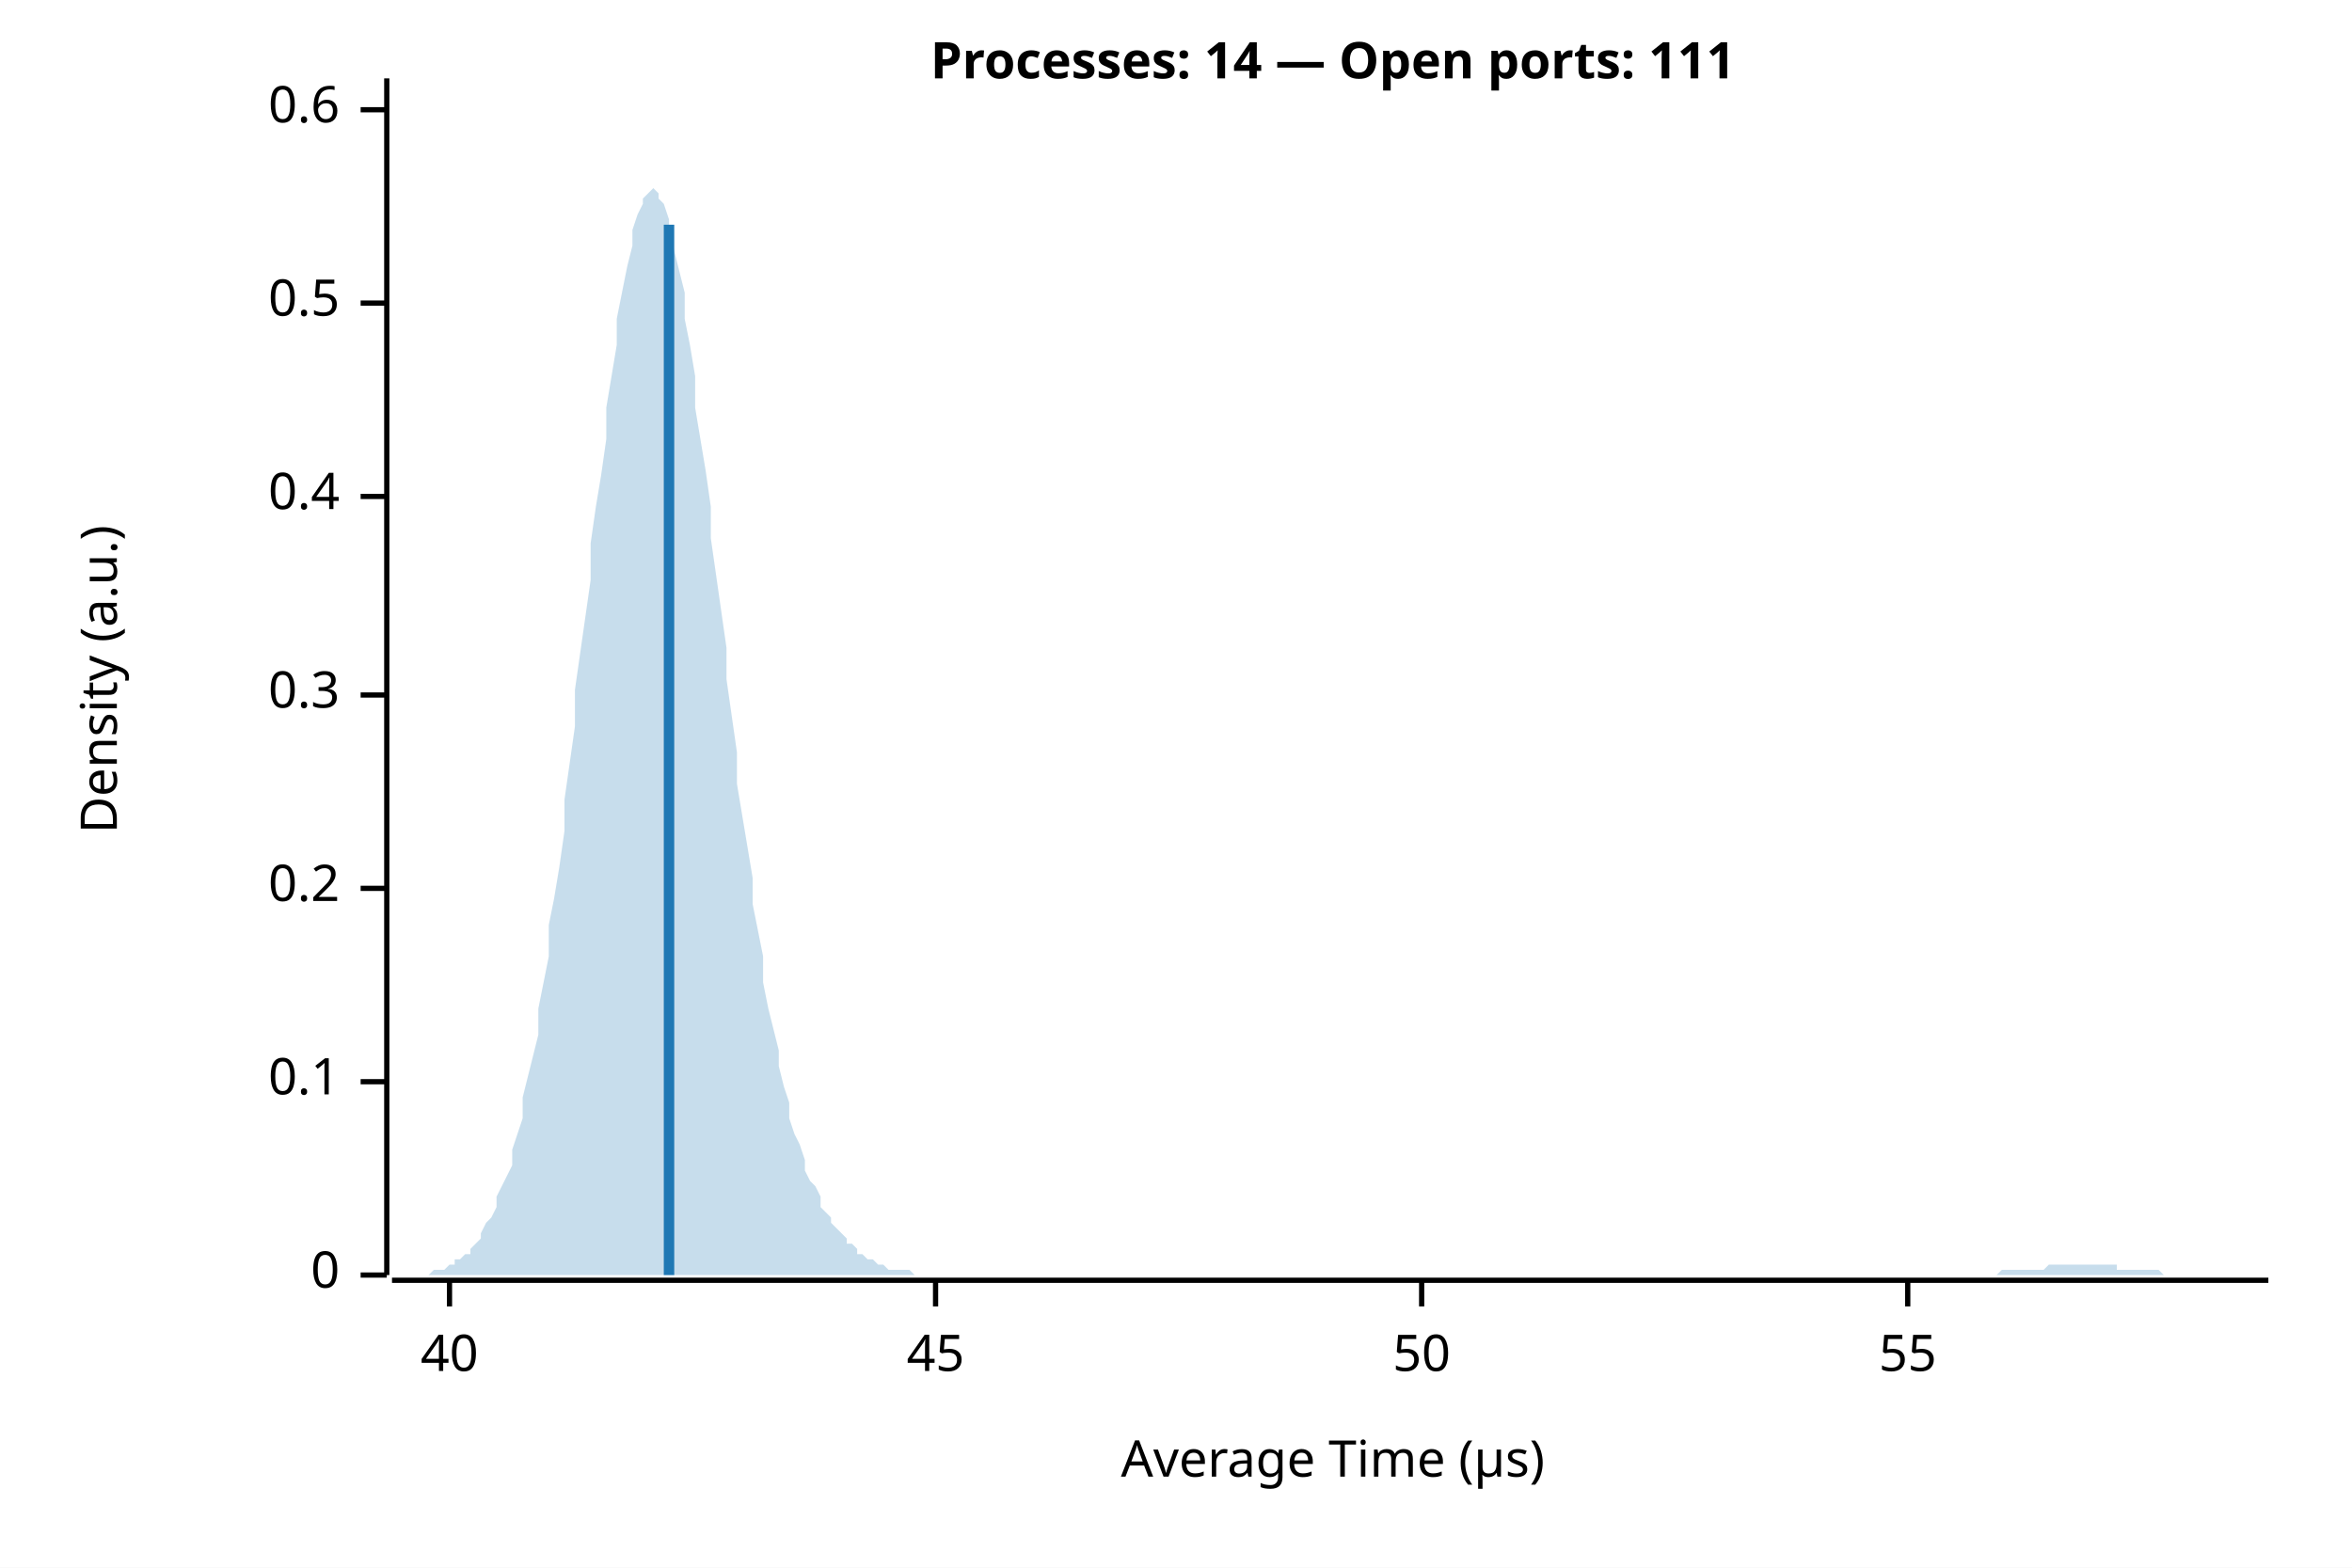
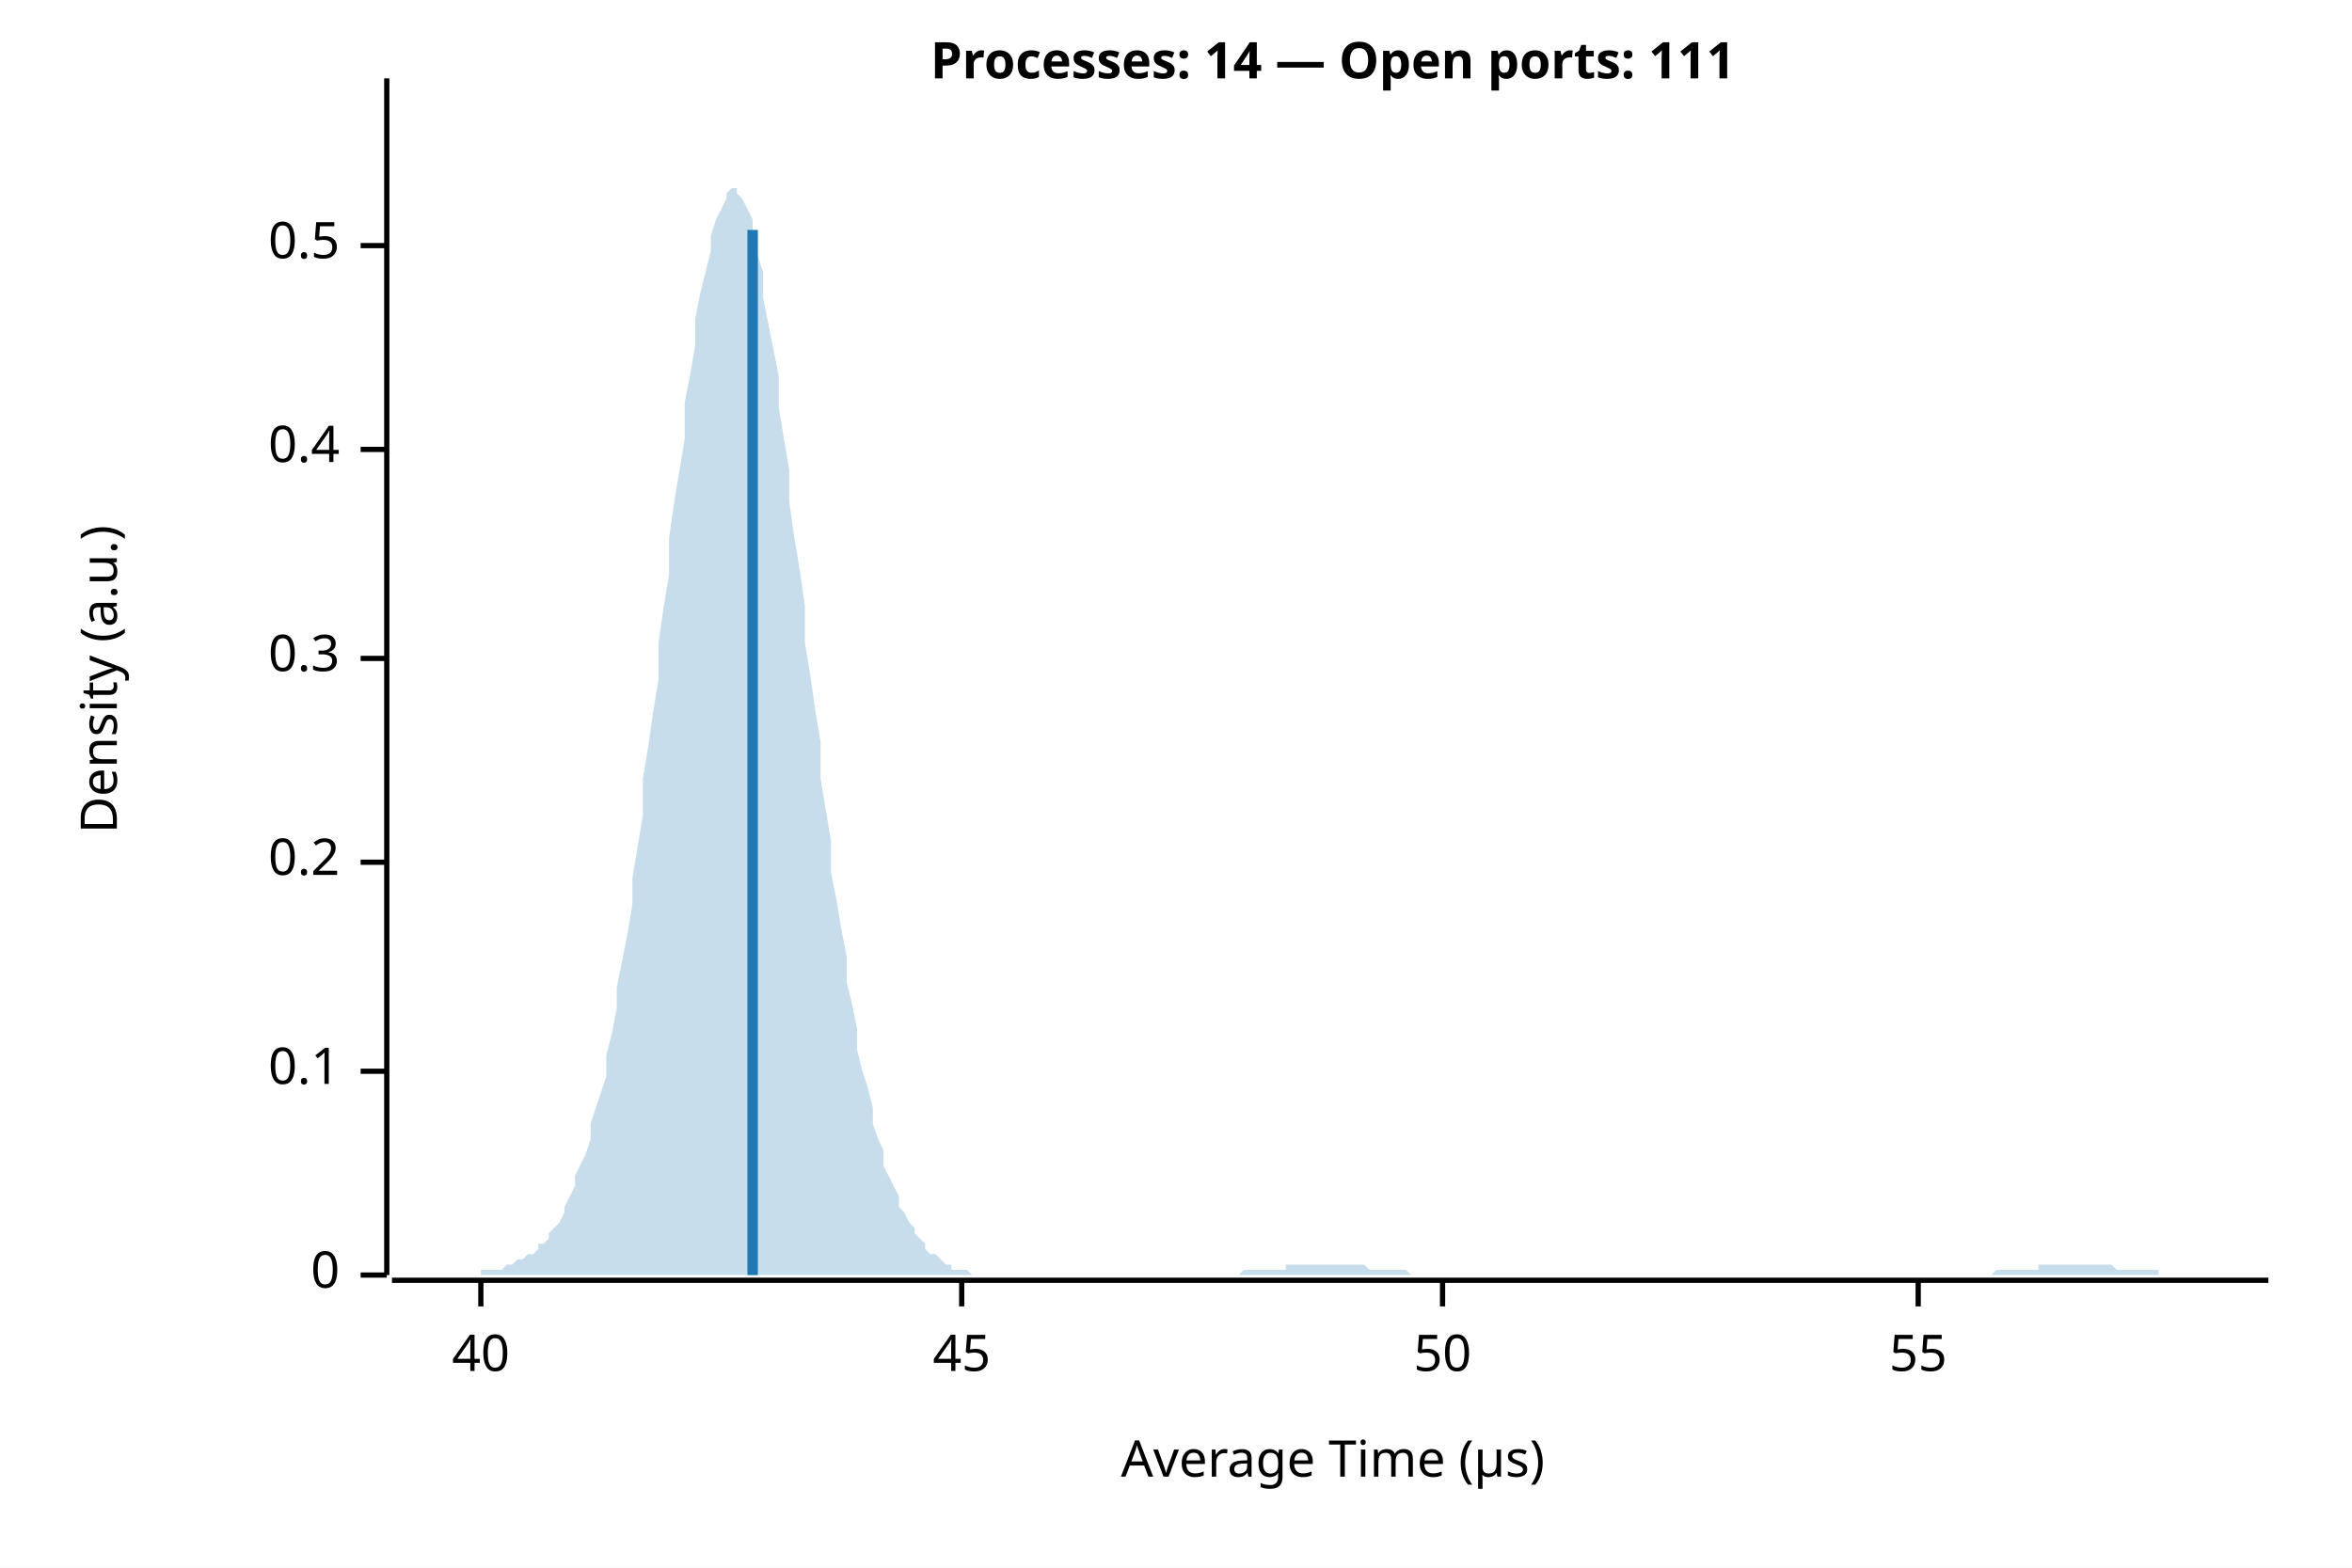
<svg xmlns="http://www.w3.org/2000/svg" width="450" height="300" viewBox="0 0 450 300">
  <rect width="100%" height="100%" fill="white" />
  <text x="255" y="15" font-weight="bold" text-anchor="middle" font-family="sans-serif" font-size="9.677" opacity="1" fill="#000000">Processes: 14 — Open ports: 111</text>
  <text x="15" y="130" dy="0.76em" text-anchor="middle" font-family="sans-serif" font-size="9.677" opacity="1" fill="#000000" transform="rotate(270, 15, 130)">
Density (a.u.)
</text>
  <text x="255" y="285" dy="-0.5ex" text-anchor="middle" font-family="sans-serif" font-size="9.677" opacity="1" fill="#000000">
Average Time (µs)
</text>
  <polyline fill="none" opacity="1" stroke="#000000" stroke-width="1" points="74,15 74,244 " />
  <text x="65" y="244" dy="0.5ex" text-anchor="end" font-family="sans-serif" font-size="9.677" opacity="1" fill="#000000">
0
</text>
  <polyline fill="none" opacity="1" stroke="#000000" stroke-width="1" points="69,244 74,244 " />
-   <text x="65" y="207" dy="0.5ex" text-anchor="end" font-family="sans-serif" font-size="9.677" opacity="1" fill="#000000">
+   <text x="65" y="205" dy="0.5ex" text-anchor="end" font-family="sans-serif" font-size="9.677" opacity="1" fill="#000000">
0.1
</text>
-   <polyline fill="none" opacity="1" stroke="#000000" stroke-width="1" points="69,207 74,207 " />
-   <text x="65" y="170" dy="0.5ex" text-anchor="end" font-family="sans-serif" font-size="9.677" opacity="1" fill="#000000">
+   <polyline fill="none" opacity="1" stroke="#000000" stroke-width="1" points="69,205 74,205 " />
+   <text x="65" y="165" dy="0.5ex" text-anchor="end" font-family="sans-serif" font-size="9.677" opacity="1" fill="#000000">
0.2
</text>
-   <polyline fill="none" opacity="1" stroke="#000000" stroke-width="1" points="69,170 74,170 " />
-   <text x="65" y="133" dy="0.5ex" text-anchor="end" font-family="sans-serif" font-size="9.677" opacity="1" fill="#000000">
+   <polyline fill="none" opacity="1" stroke="#000000" stroke-width="1" points="69,165 74,165 " />
+   <text x="65" y="126" dy="0.5ex" text-anchor="end" font-family="sans-serif" font-size="9.677" opacity="1" fill="#000000">
0.3
</text>
-   <polyline fill="none" opacity="1" stroke="#000000" stroke-width="1" points="69,133 74,133 " />
-   <text x="65" y="95" dy="0.5ex" text-anchor="end" font-family="sans-serif" font-size="9.677" opacity="1" fill="#000000">
+   <polyline fill="none" opacity="1" stroke="#000000" stroke-width="1" points="69,126 74,126 " />
+   <text x="65" y="86" dy="0.5ex" text-anchor="end" font-family="sans-serif" font-size="9.677" opacity="1" fill="#000000">
0.4
</text>
-   <polyline fill="none" opacity="1" stroke="#000000" stroke-width="1" points="69,95 74,95 " />
-   <text x="65" y="58" dy="0.5ex" text-anchor="end" font-family="sans-serif" font-size="9.677" opacity="1" fill="#000000">
+   <polyline fill="none" opacity="1" stroke="#000000" stroke-width="1" points="69,86 74,86 " />
+   <text x="65" y="47" dy="0.5ex" text-anchor="end" font-family="sans-serif" font-size="9.677" opacity="1" fill="#000000">
0.5
</text>
-   <polyline fill="none" opacity="1" stroke="#000000" stroke-width="1" points="69,58 74,58 " />
-   <text x="65" y="21" dy="0.5ex" text-anchor="end" font-family="sans-serif" font-size="9.677" opacity="1" fill="#000000">
- 0.6
- </text>
-   <polyline fill="none" opacity="1" stroke="#000000" stroke-width="1" points="69,21 74,21 " />
+   <polyline fill="none" opacity="1" stroke="#000000" stroke-width="1" points="69,47 74,47 " />
  <polyline fill="none" opacity="1" stroke="#000000" stroke-width="1" points="75,245 434,245 " />
-   <text x="86" y="255" dy="0.76em" text-anchor="middle" font-family="sans-serif" font-size="9.677" opacity="1" fill="#000000">
+   <text x="92" y="255" dy="0.76em" text-anchor="middle" font-family="sans-serif" font-size="9.677" opacity="1" fill="#000000">
40
</text>
-   <polyline fill="none" opacity="1" stroke="#000000" stroke-width="1" points="86,245 86,250 " />
-   <text x="179" y="255" dy="0.76em" text-anchor="middle" font-family="sans-serif" font-size="9.677" opacity="1" fill="#000000">
+   <polyline fill="none" opacity="1" stroke="#000000" stroke-width="1" points="92,245 92,250 " />
+   <text x="184" y="255" dy="0.76em" text-anchor="middle" font-family="sans-serif" font-size="9.677" opacity="1" fill="#000000">
45
</text>
-   <polyline fill="none" opacity="1" stroke="#000000" stroke-width="1" points="179,245 179,250 " />
-   <text x="272" y="255" dy="0.76em" text-anchor="middle" font-family="sans-serif" font-size="9.677" opacity="1" fill="#000000">
+   <polyline fill="none" opacity="1" stroke="#000000" stroke-width="1" points="184,245 184,250 " />
+   <text x="276" y="255" dy="0.76em" text-anchor="middle" font-family="sans-serif" font-size="9.677" opacity="1" fill="#000000">
50
</text>
-   <polyline fill="none" opacity="1" stroke="#000000" stroke-width="1" points="272,245 272,250 " />
-   <text x="365" y="255" dy="0.76em" text-anchor="middle" font-family="sans-serif" font-size="9.677" opacity="1" fill="#000000">
+   <polyline fill="none" opacity="1" stroke="#000000" stroke-width="1" points="276,245 276,250 " />
+   <text x="367" y="255" dy="0.76em" text-anchor="middle" font-family="sans-serif" font-size="9.677" opacity="1" fill="#000000">
55
</text>
-   <polyline fill="none" opacity="1" stroke="#000000" stroke-width="1" points="365,245 365,250 " />
-   <polygon opacity="0.25" fill="#1F78B4" points="75,244 75,244 76,244 77,244 77,244 78,244 79,244 80,244 80,244 81,244 82,244 82,244 83,243 84,243 85,243 85,243 86,242 87,242 87,241 88,241 89,240 90,240 90,239 91,238 92,237 92,236 93,234 94,233 95,231 95,229 96,227 97,225 98,223 98,220 99,217 100,214 100,210 101,206 102,202 103,198 103,193 104,188 105,183 105,177 106,172 107,166 108,159 108,153 109,146 110,139 110,132 111,125 112,118 113,111 113,104 114,97 115,91 116,84 116,78 117,72 118,66 118,61 119,56 120,51 121,47 121,44 122,41 123,39 123,38 124,37 125,36 126,37 126,38 127,39 128,42 128,44 129,48 130,52 131,56 131,61 132,66 133,72 133,78 134,84 135,90 136,97 136,103 137,110 138,117 139,124 139,130 140,137 141,144 141,150 142,156 143,162 144,168 144,173 145,178 146,183 146,188 147,193 148,197 149,201 149,204 150,208 151,211 151,214 152,217 153,219 154,222 154,224 155,226 156,227 157,229 157,231 158,232 159,233 159,234 160,235 161,236 162,237 162,238 163,238 164,239 164,240 165,240 166,241 167,241 167,241 168,242 169,242 169,242 170,243 171,243 172,243 172,243 173,243 174,243 175,244 175,244 176,244 177,244 177,244 178,244 179,244 180,244 180,244 181,244 182,244 182,244 183,244 184,244 185,244 185,244 186,244 187,244 187,244 188,244 189,244 190,244 190,244 191,244 192,244 192,244 193,244 194,244 195,244 195,244 196,244 197,244 198,244 198,244 199,244 200,244 200,244 201,244 202,244 203,244 203,244 204,244 205,244 205,244 206,244 207,244 208,244 208,244 209,244 210,244 210,244 211,244 212,244 213,244 213,244 214,244 215,244 216,244 216,244 217,244 218,244 218,244 219,244 220,244 221,244 221,244 222,244 223,244 223,244 224,244 225,244 226,244 226,244 227,244 228,244 228,244 229,244 230,244 231,244 231,244 232,244 233,244 233,244 234,244 235,244 236,244 236,244 237,244 238,244 239,244 239,244 240,244 241,244 241,244 242,244 243,244 244,244 244,244 245,244 246,244 246,244 247,244 248,244 249,244 249,244 250,244 251,244 251,244 252,244 253,244 254,244 254,244 255,244 256,244 257,244 257,244 258,244 259,244 259,244 260,244 261,244 262,244 262,244 263,244 264,244 264,244 265,244 266,244 267,244 267,244 268,244 269,244 269,244 270,244 271,244 272,244 272,244 273,244 274,244 275,244 275,244 276,244 277,244 277,244 278,244 279,244 280,244 280,244 281,244 282,244 282,244 283,244 284,244 285,244 285,244 286,244 287,244 287,244 288,244 289,244 290,244 290,244 291,244 292,244 292,244 293,244 294,244 295,244 295,244 296,244 297,244 298,244 298,244 299,244 300,244 300,244 301,244 302,244 303,244 303,244 304,244 305,244 305,244 306,244 307,244 308,244 308,244 309,244 310,244 310,244 311,244 312,244 313,244 313,244 314,244 315,244 316,244 316,244 317,244 318,244 318,244 319,244 320,244 321,244 321,244 322,244 323,244 323,244 324,244 325,244 326,244 326,244 327,244 328,244 328,244 329,244 330,244 331,244 331,244 332,244 333,244 333,244 334,244 335,244 336,244 336,244 337,244 338,244 339,244 339,244 340,244 341,244 341,244 342,244 343,244 344,244 344,244 345,244 346,244 346,244 347,244 348,244 349,244 349,244 350,244 351,244 351,244 352,244 353,244 354,244 354,244 355,244 356,244 357,244 357,244 358,244 359,244 359,244 360,244 361,244 362,244 362,244 363,244 364,244 364,244 365,244 366,244 367,244 367,244 368,244 369,244 369,244 370,244 371,244 372,244 372,244 373,244 374,244 375,244 375,244 376,244 377,244 377,244 378,244 379,244 380,244 380,244 381,244 382,244 382,244 383,243 384,243 385,243 385,243 386,243 387,243 387,243 388,243 389,243 390,243 390,243 391,243 392,242 392,242 393,242 394,242 395,242 395,242 396,242 397,242 398,242 398,242 399,242 400,242 400,242 401,242 402,242 403,242 403,242 404,242 405,242 405,243 406,243 407,243 408,243 408,243 409,243 410,243 410,243 411,243 412,243 413,243 413,243 414,244 415,244 416,244 416,244 417,244 418,244 418,244 419,244 420,244 421,244 421,244 422,244 423,244 423,244 424,244 425,244 426,244 426,244 427,244 428,244 428,244 429,244 430,244 431,244 431,244 432,244 433,244 434,244 434,244 75,244 " />
-   <polyline fill="none" opacity="1" stroke="#1F78B4" stroke-width="2" points="128,244 128,43 " />
+   <polyline fill="none" opacity="1" stroke="#000000" stroke-width="1" points="367,245 367,250 " />
+   <polygon opacity="0.25" fill="#1F78B4" points="75,244 75,244 76,244 77,244 77,244 78,244 79,244 80,244 80,244 81,244 82,244 82,244 83,244 84,244 85,244 85,244 86,244 87,244 87,244 88,244 89,244 90,244 90,244 91,244 92,244 92,243 93,243 94,243 95,243 95,243 96,243 97,242 98,242 98,242 99,241 100,241 100,241 101,240 102,240 103,239 103,238 104,238 105,237 105,236 106,235 107,234 108,232 108,231 109,229 110,227 110,225 111,223 112,221 113,218 113,215 114,212 115,209 116,206 116,202 117,198 118,193 118,189 119,184 120,179 121,173 121,168 122,162 123,156 123,149 124,143 125,136 126,130 126,123 127,116 128,110 128,103 129,96 130,90 131,84 131,77 132,72 133,66 133,61 134,56 135,52 136,48 136,45 137,42 138,40 139,38 139,37 140,36 141,36 141,37 142,38 143,40 144,42 144,45 145,49 146,52 146,57 147,62 148,67 149,72 149,78 150,84 151,90 151,96 152,103 153,109 154,116 154,123 155,129 156,136 157,142 157,149 158,155 159,161 159,167 160,172 161,178 162,183 162,188 163,192 164,197 164,201 165,205 166,208 167,212 167,215 168,218 169,220 169,223 170,225 171,227 172,229 172,231 173,232 174,234 175,235 175,236 176,237 177,238 177,239 178,240 179,240 180,241 180,241 181,242 182,242 182,243 183,243 184,243 185,243 185,243 186,244 187,244 187,244 188,244 189,244 190,244 190,244 191,244 192,244 192,244 193,244 194,244 195,244 195,244 196,244 197,244 198,244 198,244 199,244 200,244 200,244 201,244 202,244 203,244 203,244 204,244 205,244 205,244 206,244 207,244 208,244 208,244 209,244 210,244 210,244 211,244 212,244 213,244 213,244 214,244 215,244 216,244 216,244 217,244 218,244 218,244 219,244 220,244 221,244 221,244 222,244 223,244 223,244 224,244 225,244 226,244 226,244 227,244 228,244 228,244 229,244 230,244 231,244 231,244 232,244 233,244 233,244 234,244 235,244 236,244 236,244 237,244 238,243 239,243 239,243 240,243 241,243 241,243 242,243 243,243 244,243 244,243 245,243 246,243 246,242 247,242 248,242 249,242 249,242 250,242 251,242 251,242 252,242 253,242 254,242 254,242 255,242 256,242 257,242 257,242 258,242 259,242 259,242 260,242 261,242 262,243 262,243 263,243 264,243 264,243 265,243 266,243 267,243 267,243 268,243 269,243 269,243 270,244 271,244 272,244 272,244 273,244 274,244 275,244 275,244 276,244 277,244 277,244 278,244 279,244 280,244 280,244 281,244 282,244 282,244 283,244 284,244 285,244 285,244 286,244 287,244 287,244 288,244 289,244 290,244 290,244 291,244 292,244 292,244 293,244 294,244 295,244 295,244 296,244 297,244 298,244 298,244 299,244 300,244 300,244 301,244 302,244 303,244 303,244 304,244 305,244 305,244 306,244 307,244 308,244 308,244 309,244 310,244 310,244 311,244 312,244 313,244 313,244 314,244 315,244 316,244 316,244 317,244 318,244 318,244 319,244 320,244 321,244 321,244 322,244 323,244 323,244 324,244 325,244 326,244 326,244 327,244 328,244 328,244 329,244 330,244 331,244 331,244 332,244 333,244 333,244 334,244 335,244 336,244 336,244 337,244 338,244 339,244 339,244 340,244 341,244 341,244 342,244 343,244 344,244 344,244 345,244 346,244 346,244 347,244 348,244 349,244 349,244 350,244 351,244 351,244 352,244 353,244 354,244 354,244 355,244 356,244 357,244 357,244 358,244 359,244 359,244 360,244 361,244 362,244 362,244 363,244 364,244 364,244 365,244 366,244 367,244 367,244 368,244 369,244 369,244 370,244 371,244 372,244 372,244 373,244 374,244 375,244 375,244 376,244 377,244 377,244 378,244 379,244 380,244 380,244 381,244 382,243 382,243 383,243 384,243 385,243 385,243 386,243 387,243 387,243 388,243 389,243 390,243 390,242 391,242 392,242 392,242 393,242 394,242 395,242 395,242 396,242 397,242 398,242 398,242 399,242 400,242 400,242 401,242 402,242 403,242 403,242 404,242 405,243 405,243 406,243 407,243 408,243 408,243 409,243 410,243 410,243 411,243 412,243 413,243 413,244 414,244 415,244 416,244 416,244 417,244 418,244 418,244 419,244 420,244 421,244 421,244 422,244 423,244 423,244 424,244 425,244 426,244 426,244 427,244 428,244 428,244 429,244 430,244 431,244 431,244 432,244 433,244 434,244 434,244 75,244 " />
+   <polyline fill="none" opacity="1" stroke="#1F78B4" stroke-width="2" points="144,244 144,44 " />
</svg>
